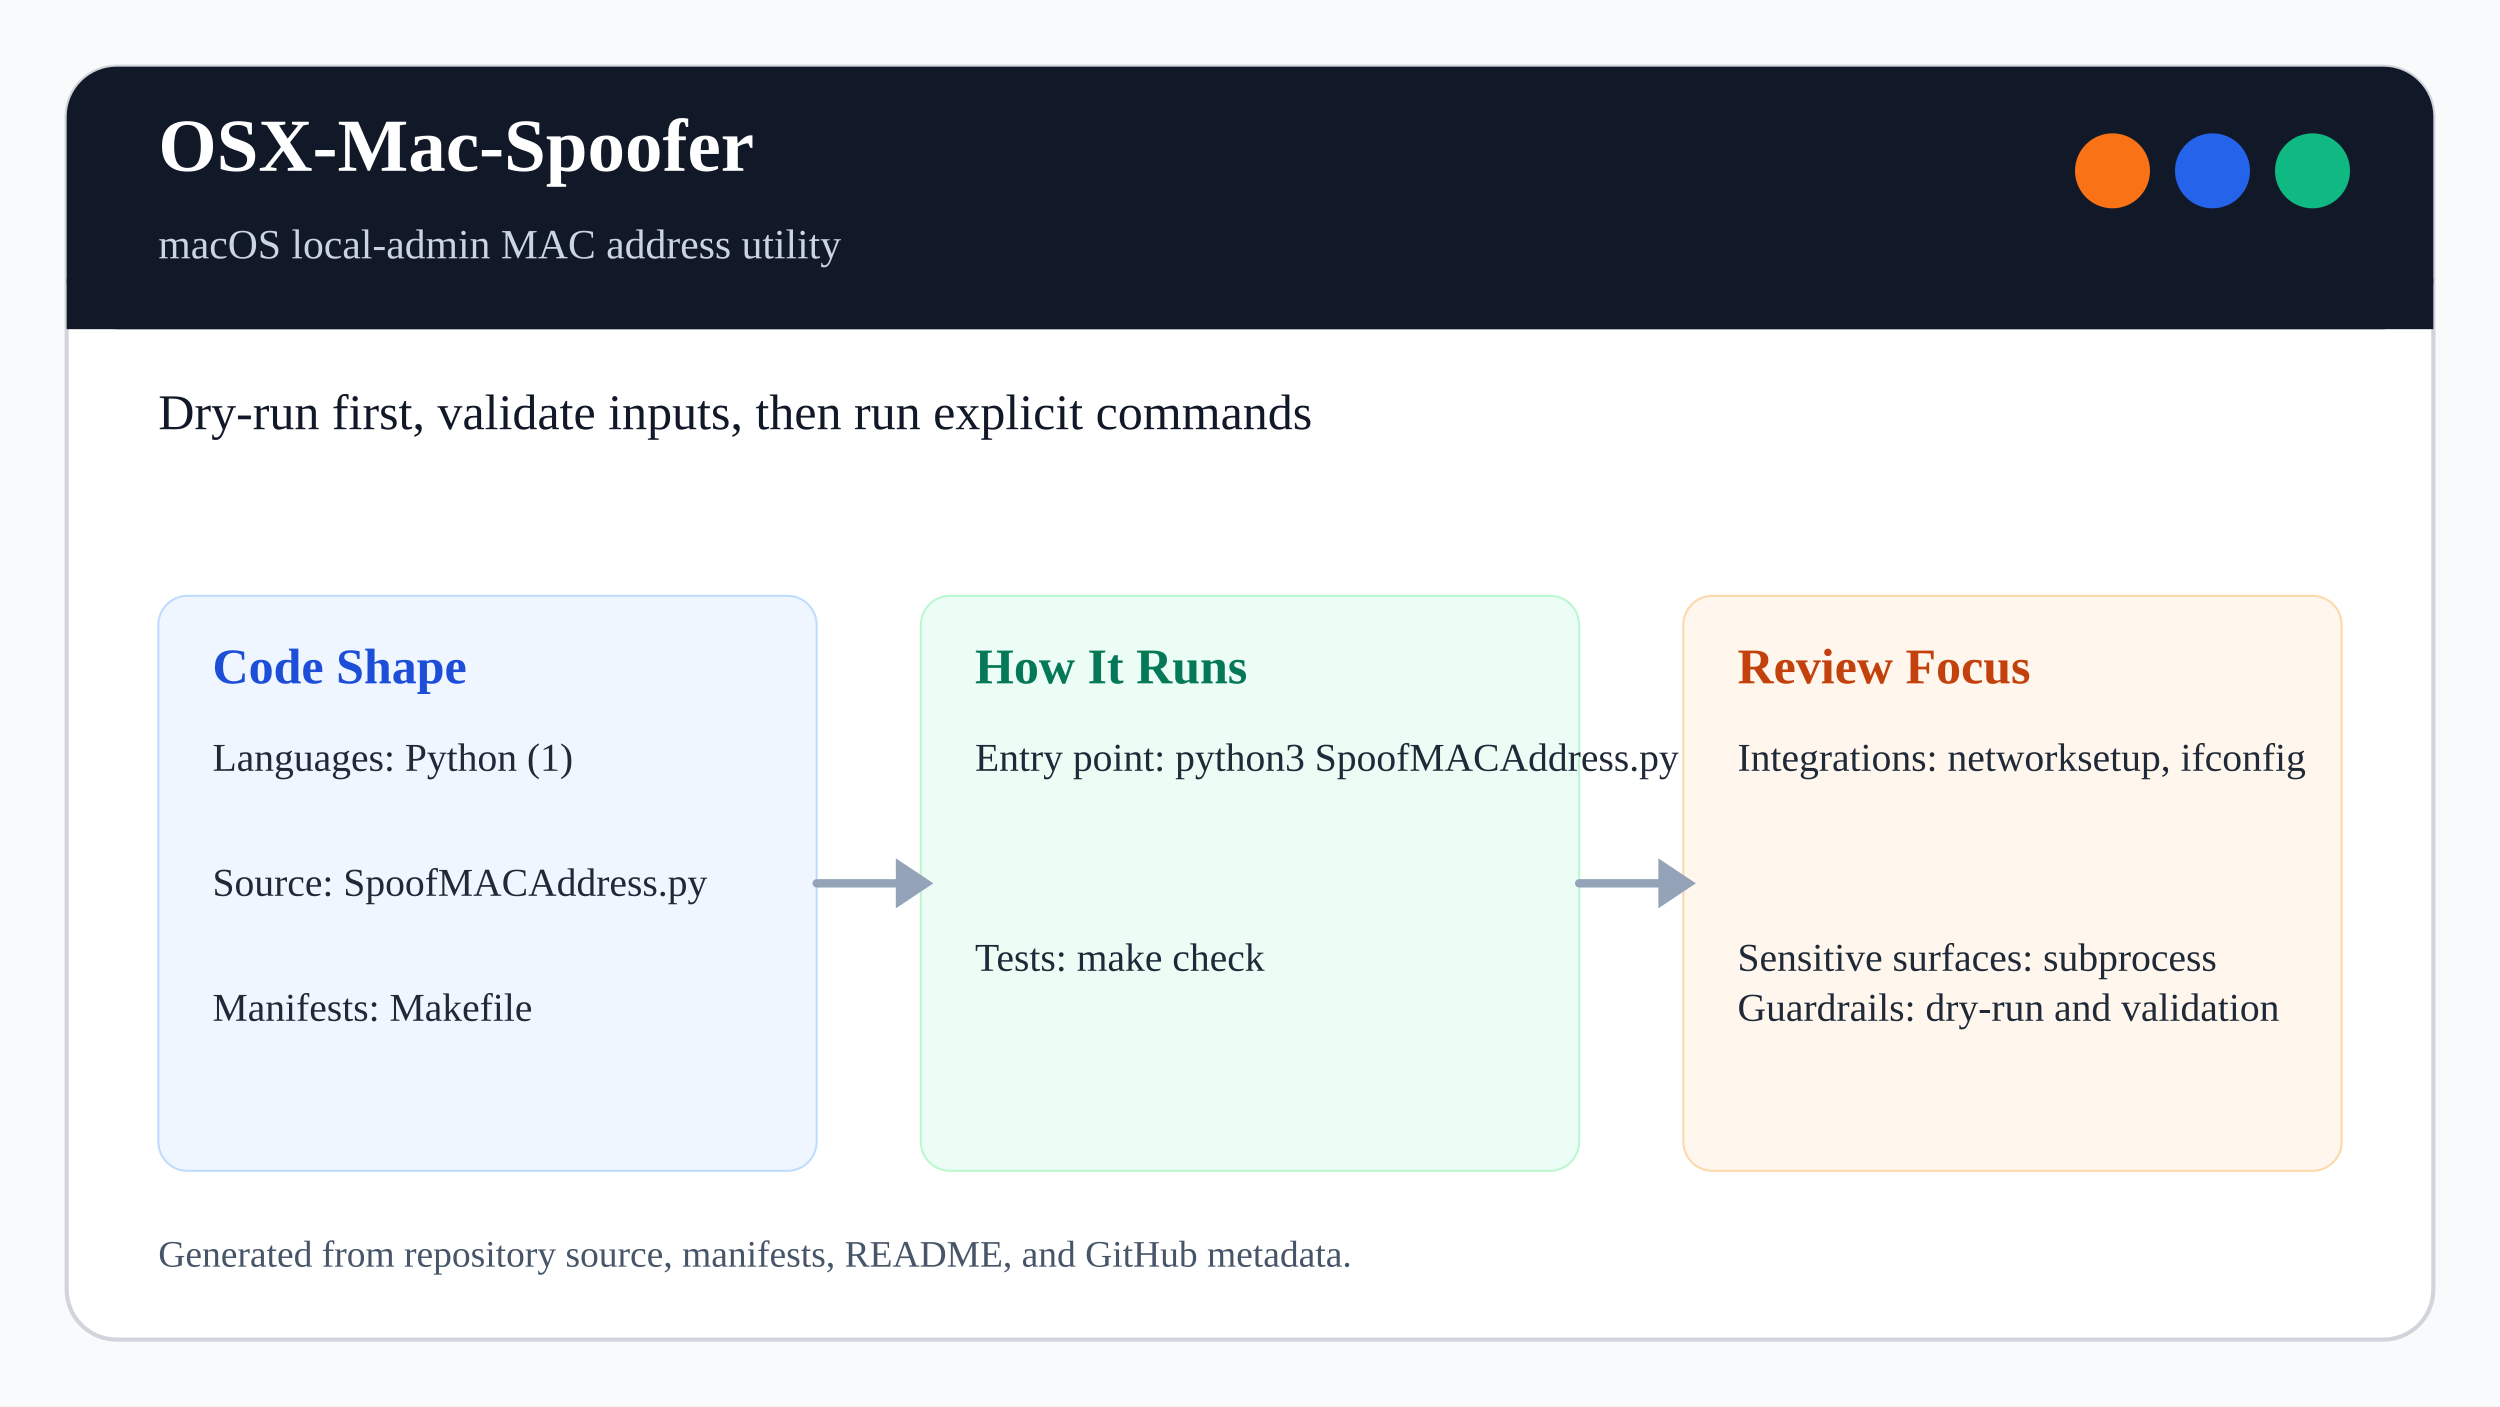
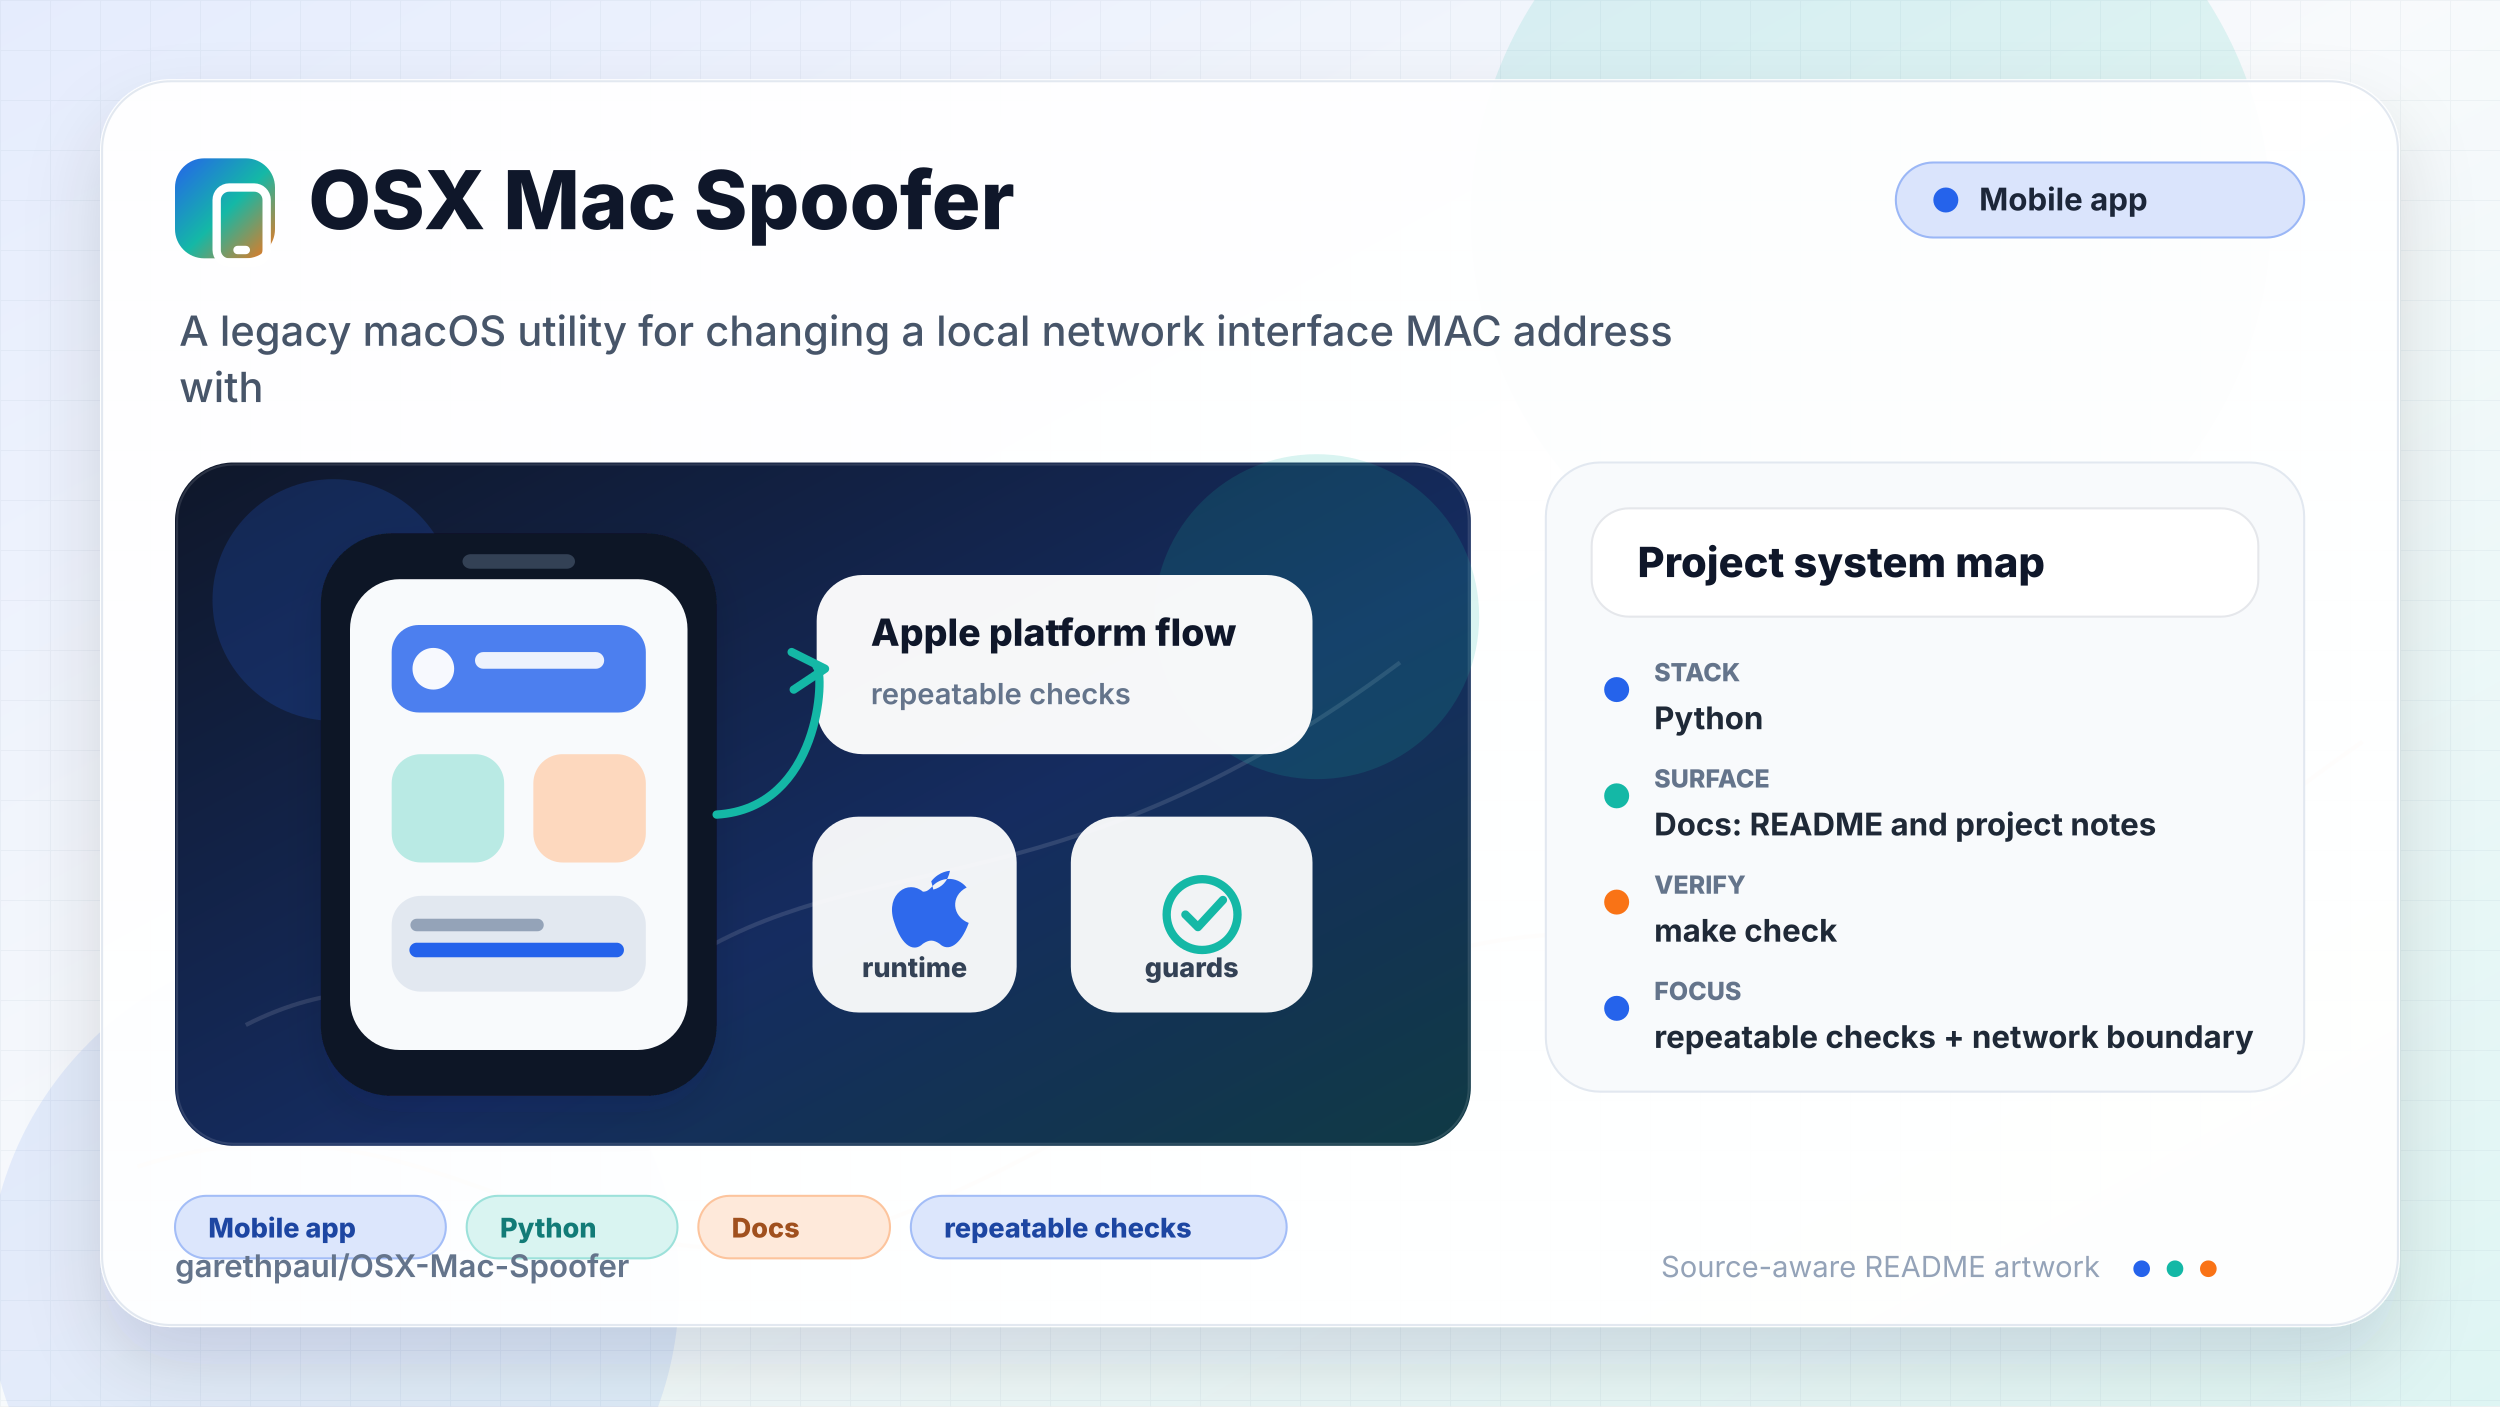
- <svg xmlns="http://www.w3.org/2000/svg" width="1200" height="675" viewBox="0 0 1200 675" role="img" aria-labelledby="title desc">
-   <rect width="1200" height="675" fill="#f8fafc" />
-   <rect x="32" y="32" width="1136" height="611" rx="24" fill="#ffffff" stroke="#d1d5db" stroke-width="2" />
-   <rect x="32" y="32" width="1136" height="126" rx="24" fill="#111827" />
-   <path d="M32 134h1136v24H32z" fill="#111827" />
-   <circle cx="1062" cy="82" r="18" fill="#2563eb" />
-   <circle cx="1110" cy="82" r="18" fill="#10b981" />
-   <circle cx="1014" cy="82" r="18" fill="#f97316" />
-   <text x="76" y="82" font-size="36" fill="#ffffff" font-weight="700">OSX-Mac-Spoofer</text>
-   <text x="76" y="124" font-size="20" fill="#cbd5e1">macOS local-admin MAC address utility</text>
-   <text x="76" y="206" font-size="24" fill="#111827">Dry-run first, validate inputs, then run explicit commands</text>
-   <rect x="76" y="286" width="316" height="276" rx="14" fill="#eff6ff" stroke="#bfdbfe" />
-   <text x="102" y="328" font-size="24" font-weight="700" fill="#1d4ed8">Code Shape</text>
-   <text x="102" y="370" font-size="19" fill="#1f2937">Languages: Python (1)</text>
-   <text x="102" y="430" font-size="19" fill="#1f2937">Source: SpoofMACAddress.py</text>
-   <text x="102" y="490" font-size="19" fill="#1f2937">Manifests: Makefile</text>
-   <rect x="442" y="286" width="316" height="276" rx="14" fill="#ecfdf5" stroke="#bbf7d0" />
-   <text x="468" y="328" font-size="24" font-weight="700" fill="#047857">How It Runs</text>
-   <text x="468" y="370" font-size="19" fill="#1f2937">Entry point: python3 SpoofMACAddress.py</text>
-   <text x="468" y="466" font-size="19" fill="#1f2937">Tests: make check</text>
-   <rect x="808" y="286" width="316" height="276" rx="14" fill="#fff7ed" stroke="#fed7aa" />
-   <text x="834" y="328" font-size="24" font-weight="700" fill="#c2410c">Review Focus</text>
-   <text x="834" y="370" font-size="19" fill="#1f2937">Integrations: networksetup, ifconfig</text>
-   <text x="834" y="466" font-size="19" fill="#1f2937">Sensitive surfaces: subprocess</text>
-   <text x="834" y="490" font-size="19" fill="#1f2937">Guardrails: dry-run and validation</text>
-   <path d="M392 424h50" stroke="#94a3b8" stroke-width="4" stroke-linecap="round" />
-   <path d="M430 412l18 12-18 12z" fill="#94a3b8" />
-   <path d="M758 424h50" stroke="#94a3b8" stroke-width="4" stroke-linecap="round" />
-   <path d="M796 412l18 12-18 12z" fill="#94a3b8" />
-   <text x="76" y="608" font-size="18" fill="#475569">Generated from repository source, manifests, README, and GitHub metadata.</text>
+ <svg xmlns="http://www.w3.org/2000/svg" width="1200" height="675" viewBox="0 0 1200 675" role="img" aria-labelledby="p10sp78i-title p10sp78i-desc">
+   <defs>
+     <linearGradient id="p10sp78i-bg" x1="0" y1="0" x2="1" y2="1">
+       <stop offset="0%" stop-color="#e5ecfd" />
+       <stop offset="48%" stop-color="#f8fafc" />
+       <stop offset="100%" stop-color="#def5f3" />
+     </linearGradient>
+     <linearGradient id="p10sp78i-stage" x1="0" y1="0" x2="1" y2="1">
+       <stop offset="0%" stop-color="#0f172a" />
+       <stop offset="58%" stop-color="#152c60" />
+       <stop offset="100%" stop-color="#103a45" />
+     </linearGradient>
+     <linearGradient id="p10sp78i-accent" x1="0" y1="0" x2="1" y2="1">
+       <stop offset="0%" stop-color="#2563eb" />
+       <stop offset="52%" stop-color="#14b8a6" />
+       <stop offset="100%" stop-color="#f97316" />
+     </linearGradient>
+     <linearGradient id="p10sp78i-soft" x1="0" y1="0" x2="1" y2="1">
+       <stop offset="0%" stop-color="#cbdafa" />
+       <stop offset="100%" stop-color="#fee0cc" />
+     </linearGradient>
+     <filter id="p10sp78i-shadow" x="-20%" y="-20%" width="140%" height="150%">
+       <feDropShadow dx="0" dy="18" stdDeviation="18" flood-color="#0f172a" flood-opacity="0.14" />
+     </filter>
+     <filter id="p10sp78i-miniShadow" x="-20%" y="-20%" width="140%" height="150%">
+       <feDropShadow dx="0" dy="8" stdDeviation="10" flood-color="#0f172a" flood-opacity="0.12" />
+     </filter>
+     <pattern id="p10sp78i-grid" width="24" height="24" patternUnits="userSpaceOnUse">
+       <path d="M24 0H0v24" fill="none" stroke="#94a3b8" stroke-opacity="0.16" stroke-width="1" />
+     </pattern>
+     <style>
+       .label { font: 700 13px ui-sans-serif, system-ui, -apple-system, BlinkMacSystemFont, "Segoe UI", sans-serif; letter-spacing: 0; text-transform: uppercase; }
+       .body { font-family: ui-sans-serif, system-ui, -apple-system, BlinkMacSystemFont, "Segoe UI", sans-serif; letter-spacing: 0; }
+     </style>
+   </defs>
+   <rect width="1200" height="675" fill="url(#p10sp78i-bg)" />
+   <rect width="1200" height="675" fill="url(#p10sp78i-grid)" opacity="0.65" />
+   <circle cx="160" cy="618" r="166" fill="#2563eb" opacity="0.10" />
+   <circle cx="898" cy="104" r="192" fill="#14b8a6" opacity="0.12" />
+   <path d="M66 560 C214 512 278 642 430 584 C576 528 676 408 838 462 C966 504 1034 426 1134 356" fill="none" stroke="#f97316" stroke-width="2" stroke-opacity="0.18" />
+   <rect x="48" y="38" width="1104" height="599" rx="34" fill="#ffffff" opacity="0.94" filter="url(#p10sp78i-shadow)" />
+   <rect x="49" y="39" width="1102" height="597" rx="33" fill="none" stroke="#e2e8f0" stroke-width="1" />
+   <g class="body">
+     <rect x="84" y="76" width="48" height="48" rx="14" fill="url(#p10sp78i-accent)" />
+     <rect x="104" y="90" width="24" height="36" rx="6" stroke="#ffffff" stroke-width="4" stroke-linecap="round" stroke-linejoin="round" fill="none" />
+     <path d="M16 30h4" transform="translate(98 90)" stroke="#ffffff" stroke-width="4" stroke-linecap="round" stroke-linejoin="round" fill="none" />
+     <text x="148" y="110" fill="#0f172a" font-size="39" font-weight="800">OSX Mac Spoofer</text>
+     <rect x="910" y="78" width="196" height="36" rx="18" fill="#dae4fc" stroke="#9bb7f6" />
+     <circle cx="934" cy="96" r="6" fill="#2563eb" />
+     <text x="950" y="101" fill="#1c2639" font-size="15" font-weight="700">Mobile app</text>
+     <text x="86" y="166" fill="#475569" font-size="20" font-weight="500">A legacy macOS utility for changing a local network interface MAC address</text>
+     <text x="86" y="193" fill="#475569" font-size="20" font-weight="500">with</text>
+   </g>
+   <g transform="translate(84 222)">
+     <rect x="0" y="0" width="622" height="328" rx="28" fill="url(#p10sp78i-stage)" />
+     <rect x="1" y="1" width="620" height="326" rx="27" fill="none" stroke="#ffffff" stroke-opacity="0.12" />
+     <path d="M34 270 C116 228 166 286 250 236 C338 184 430 214 588 96" fill="none" stroke="#ffffff" stroke-opacity="0.12" stroke-width="2" />
+     <circle cx="76" cy="66" r="58" fill="#2563eb" opacity="0.20" />
+     <circle cx="548" cy="74" r="78" fill="#14b8a6" opacity="0.16" />
+     <g class="body">
+       <rect x="70" y="34" width="190" height="270" rx="34" fill="#111827" filter="url(#p10sp78i-miniShadow)" />
+       <rect x="84" y="56" width="162" height="226" rx="24" fill="#f8fafc" />
+       <rect x="138" y="44" width="54" height="7" rx="4" fill="#334155" />
+       <rect x="104" y="78" width="122" height="42" rx="13" fill="#4c7fef" />
+       <circle cx="124" cy="99" r="10" fill="#ffffff" opacity="0.95" />
+       <rect x="144" y="91" width="62" height="8" rx="4" fill="#ffffff" opacity="0.9" />
+       <rect x="104" y="140" width="54" height="52" rx="14" fill="#b9eae4" />
+       <rect x="172" y="140" width="54" height="52" rx="14" fill="#fdd8be" />
+       <rect x="104" y="208" width="122" height="46" rx="14" fill="#e2e8f0" />
+       <path d="M116 234h96" stroke="#2563eb" stroke-width="7" stroke-linecap="round" />
+       <path d="M116 222h58" stroke="#94a3b8" stroke-width="6" stroke-linecap="round" />
+       <rect x="308" y="54" width="238" height="86" rx="22" fill="#ffffff" opacity="0.96" />
+       <text x="334" y="88" fill="#0f172a" font-size="18" font-weight="800">Apple platform flow</text>
+       <text x="334" y="116" fill="#64748b" font-size="14" font-weight="600">repeatable checks</text>
+       <path d="M260 169 C310 166 312 101 308 98" fill="none" stroke="#14b8a6" stroke-width="4" stroke-linecap="round" />
+       <path d="M296 91 l16 8 -15 10" fill="none" stroke="#14b8a6" stroke-width="4" stroke-linecap="round" stroke-linejoin="round" />
+       <rect x="306" y="170" width="98" height="94" rx="22" fill="#ffffff" opacity="0.94" />
+       <rect x="430" y="170" width="116" height="94" rx="22" fill="#ffffff" opacity="0.94" />
+       <path d="M25 7c4-5 9-5 9-5-1 5-4 8-8 9 M21 12c-7-6-18 1-14 14 4 13 10 15 14 11 3-2 5-2 8 0 4 4 10 1 14-10-8-3-9-13-1-17-5-6-13-5-17 0-2 2-3 2-4 2z" transform="translate(338 194)" fill="#2563eb" opacity="0.95" />
+       <circle cx="493" cy="217" r="17" stroke="#14b8a6" stroke-width="4" stroke-linecap="round" stroke-linejoin="round" fill="none" />
+       <path d="M13 21l6 6 12-13" transform="translate(472 196)" stroke="#14b8a6" stroke-width="4" stroke-linecap="round" stroke-linejoin="round" fill="none" />
+       <text x="355" y="247" fill="#334155" font-size="13" text-anchor="middle" font-weight="800">runtime</text>
+       <text x="488" y="247" fill="#334155" font-size="13" text-anchor="middle" font-weight="800">guards</text>
+     </g>
+   </g>
+   <g class="body" transform="translate(742 222)">
+     <rect x="0" y="0" width="364" height="302" rx="26" fill="#f8fafc" stroke="#e2e8f0" />
+     <rect x="22" y="22" width="320" height="52" rx="18" fill="#ffffff" stroke="#e5e7eb" />
+     <text x="44" y="55" fill="#0f172a" font-size="20" font-weight="800">Project system map</text>
+     <g transform="translate(24 94)">
+       <circle cx="10" cy="15" r="6" fill="#2563eb" />
+       <text x="28" y="11" fill="#64748b" font-size="12" font-weight="800">STACK</text>
+       <text x="28" y="34" fill="#1f2937" font-size="15" font-weight="650">Python</text>
+     </g>
+     <g transform="translate(24 145)">
+       <circle cx="10" cy="15" r="6" fill="#14b8a6" />
+       <text x="28" y="11" fill="#64748b" font-size="12" font-weight="800">SURFACE</text>
+       <text x="28" y="34" fill="#1f2937" font-size="15" font-weight="650">Docs: README and project notes</text>
+     </g>
+     <g transform="translate(24 196)">
+       <circle cx="10" cy="15" r="6" fill="#f97316" />
+       <text x="28" y="11" fill="#64748b" font-size="12" font-weight="800">VERIFY</text>
+       <text x="28" y="34" fill="#1f2937" font-size="15" font-weight="650">make check</text>
+     </g>
+     <g transform="translate(24 247)">
+       <circle cx="10" cy="15" r="6" fill="#2563eb" />
+       <text x="28" y="11" fill="#64748b" font-size="12" font-weight="800">FOCUS</text>
+       <text x="28" y="34" fill="#1f2937" font-size="15" font-weight="650">repeatable checks + network boundary</text>
+     </g>
+   </g>
+   <g class="body">
+     <rect x="84" y="574" width="130" height="30" rx="15" fill="#dce6fc" stroke="#a3bdf7" />
+     <text x="100" y="594" fill="#1d46a2" font-size="13" font-weight="800">Mobile app</text>
+     <rect x="224" y="574" width="101.2" height="30" rx="15" fill="#d9f4f1" stroke="#9ce1da" />
+     <text x="240" y="594" fill="#127b77" font-size="13" font-weight="800">Python</text>
+     <rect x="335.2" y="574" width="92" height="30" rx="15" fill="#fee9da" stroke="#fcc49d" />
+     <text x="351.2" y="594" fill="#a0501e" font-size="13" font-weight="800">Docs</text>
+     <rect x="437.2" y="574" width="180.4" height="30" rx="15" fill="#dce6fc" stroke="#a3bdf7" />
+     <text x="453.2" y="594" fill="#1d46a2" font-size="13" font-weight="800">repeatable checks</text>
+   </g>
+   <g class="body">
+     <text x="84" y="613" fill="#64748b" font-size="15" font-weight="600">garethpaul/OSX-Mac-Spoofer</text>
+     <text x="1008" y="613" fill="#94a3b8" font-size="14" text-anchor="end">Source-aware README artwork</text>
+     <circle cx="1028" cy="609" r="4" fill="#2563eb" />
+     <circle cx="1044" cy="609" r="4" fill="#14b8a6" />
+     <circle cx="1060" cy="609" r="4" fill="#f97316" />
+   </g>
</svg>
